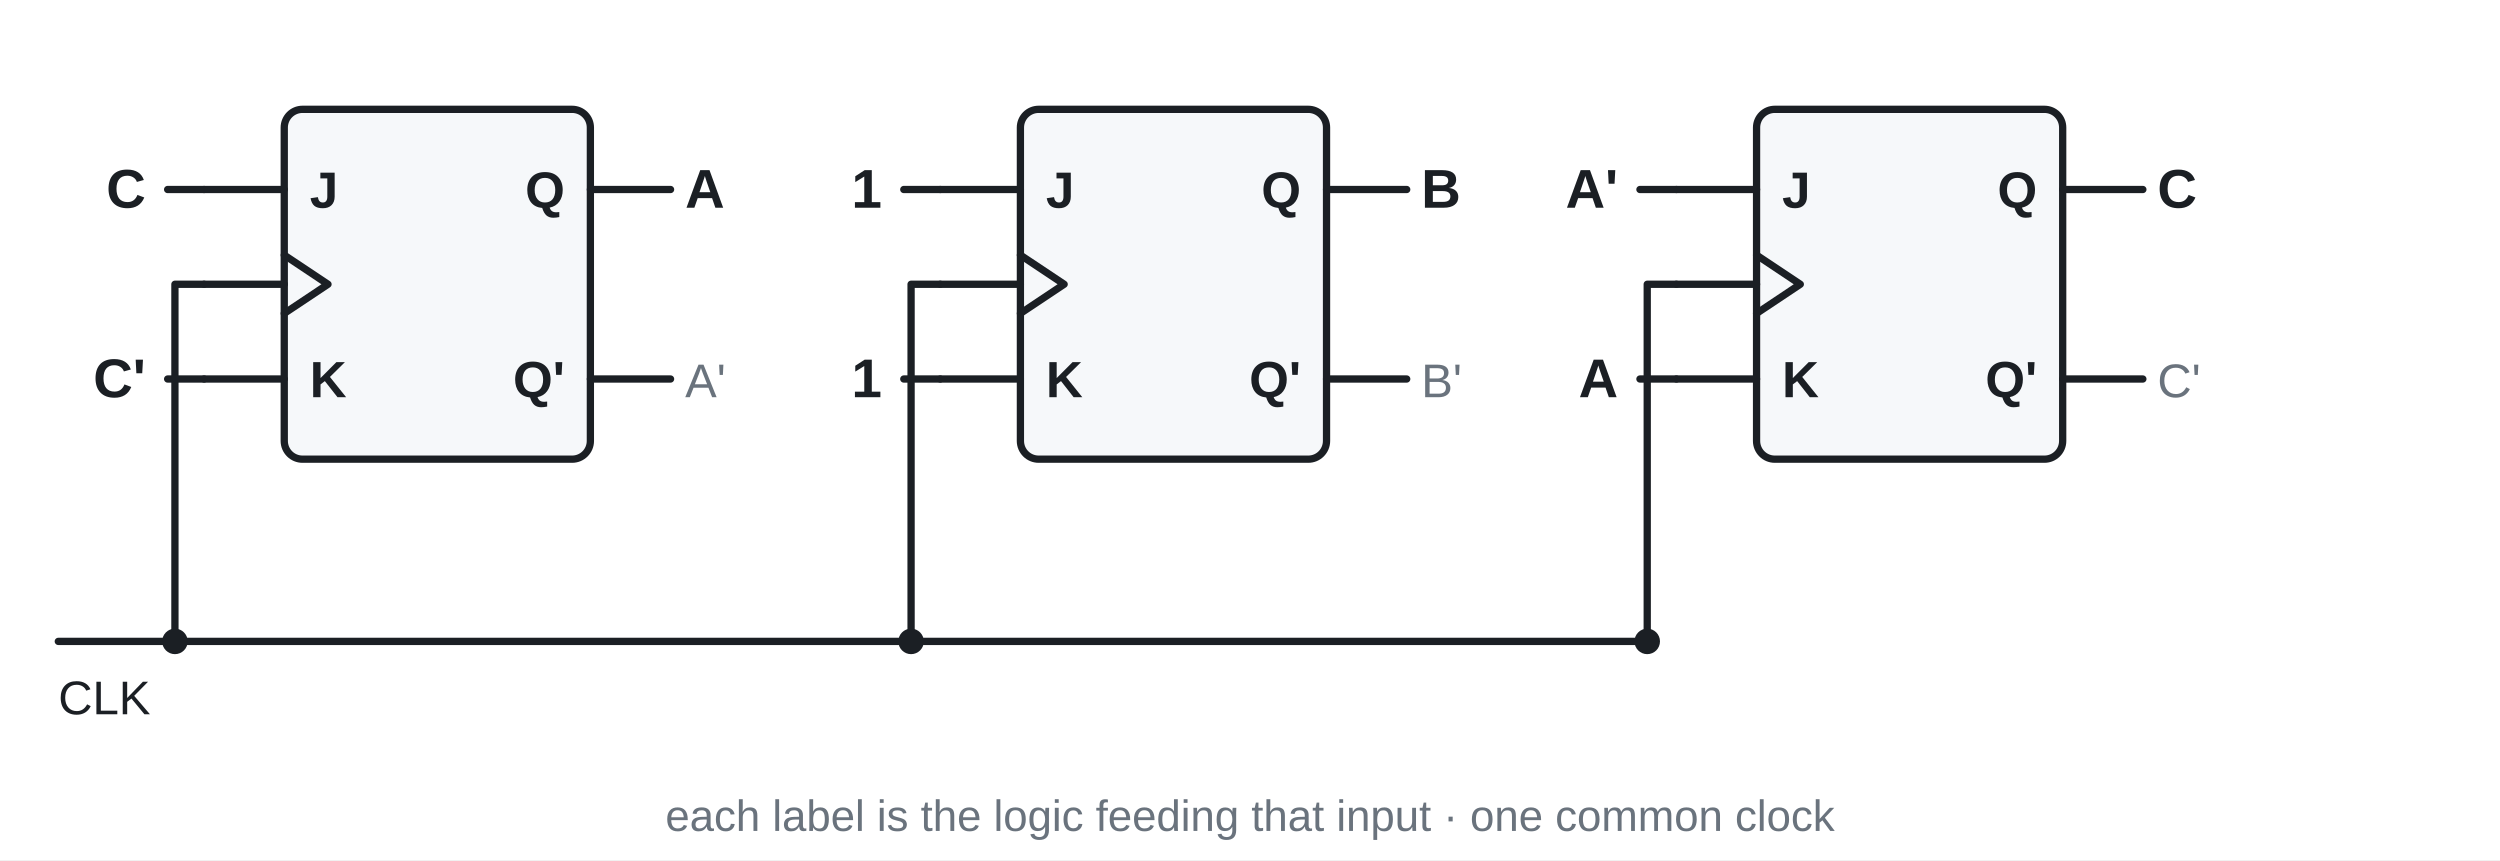
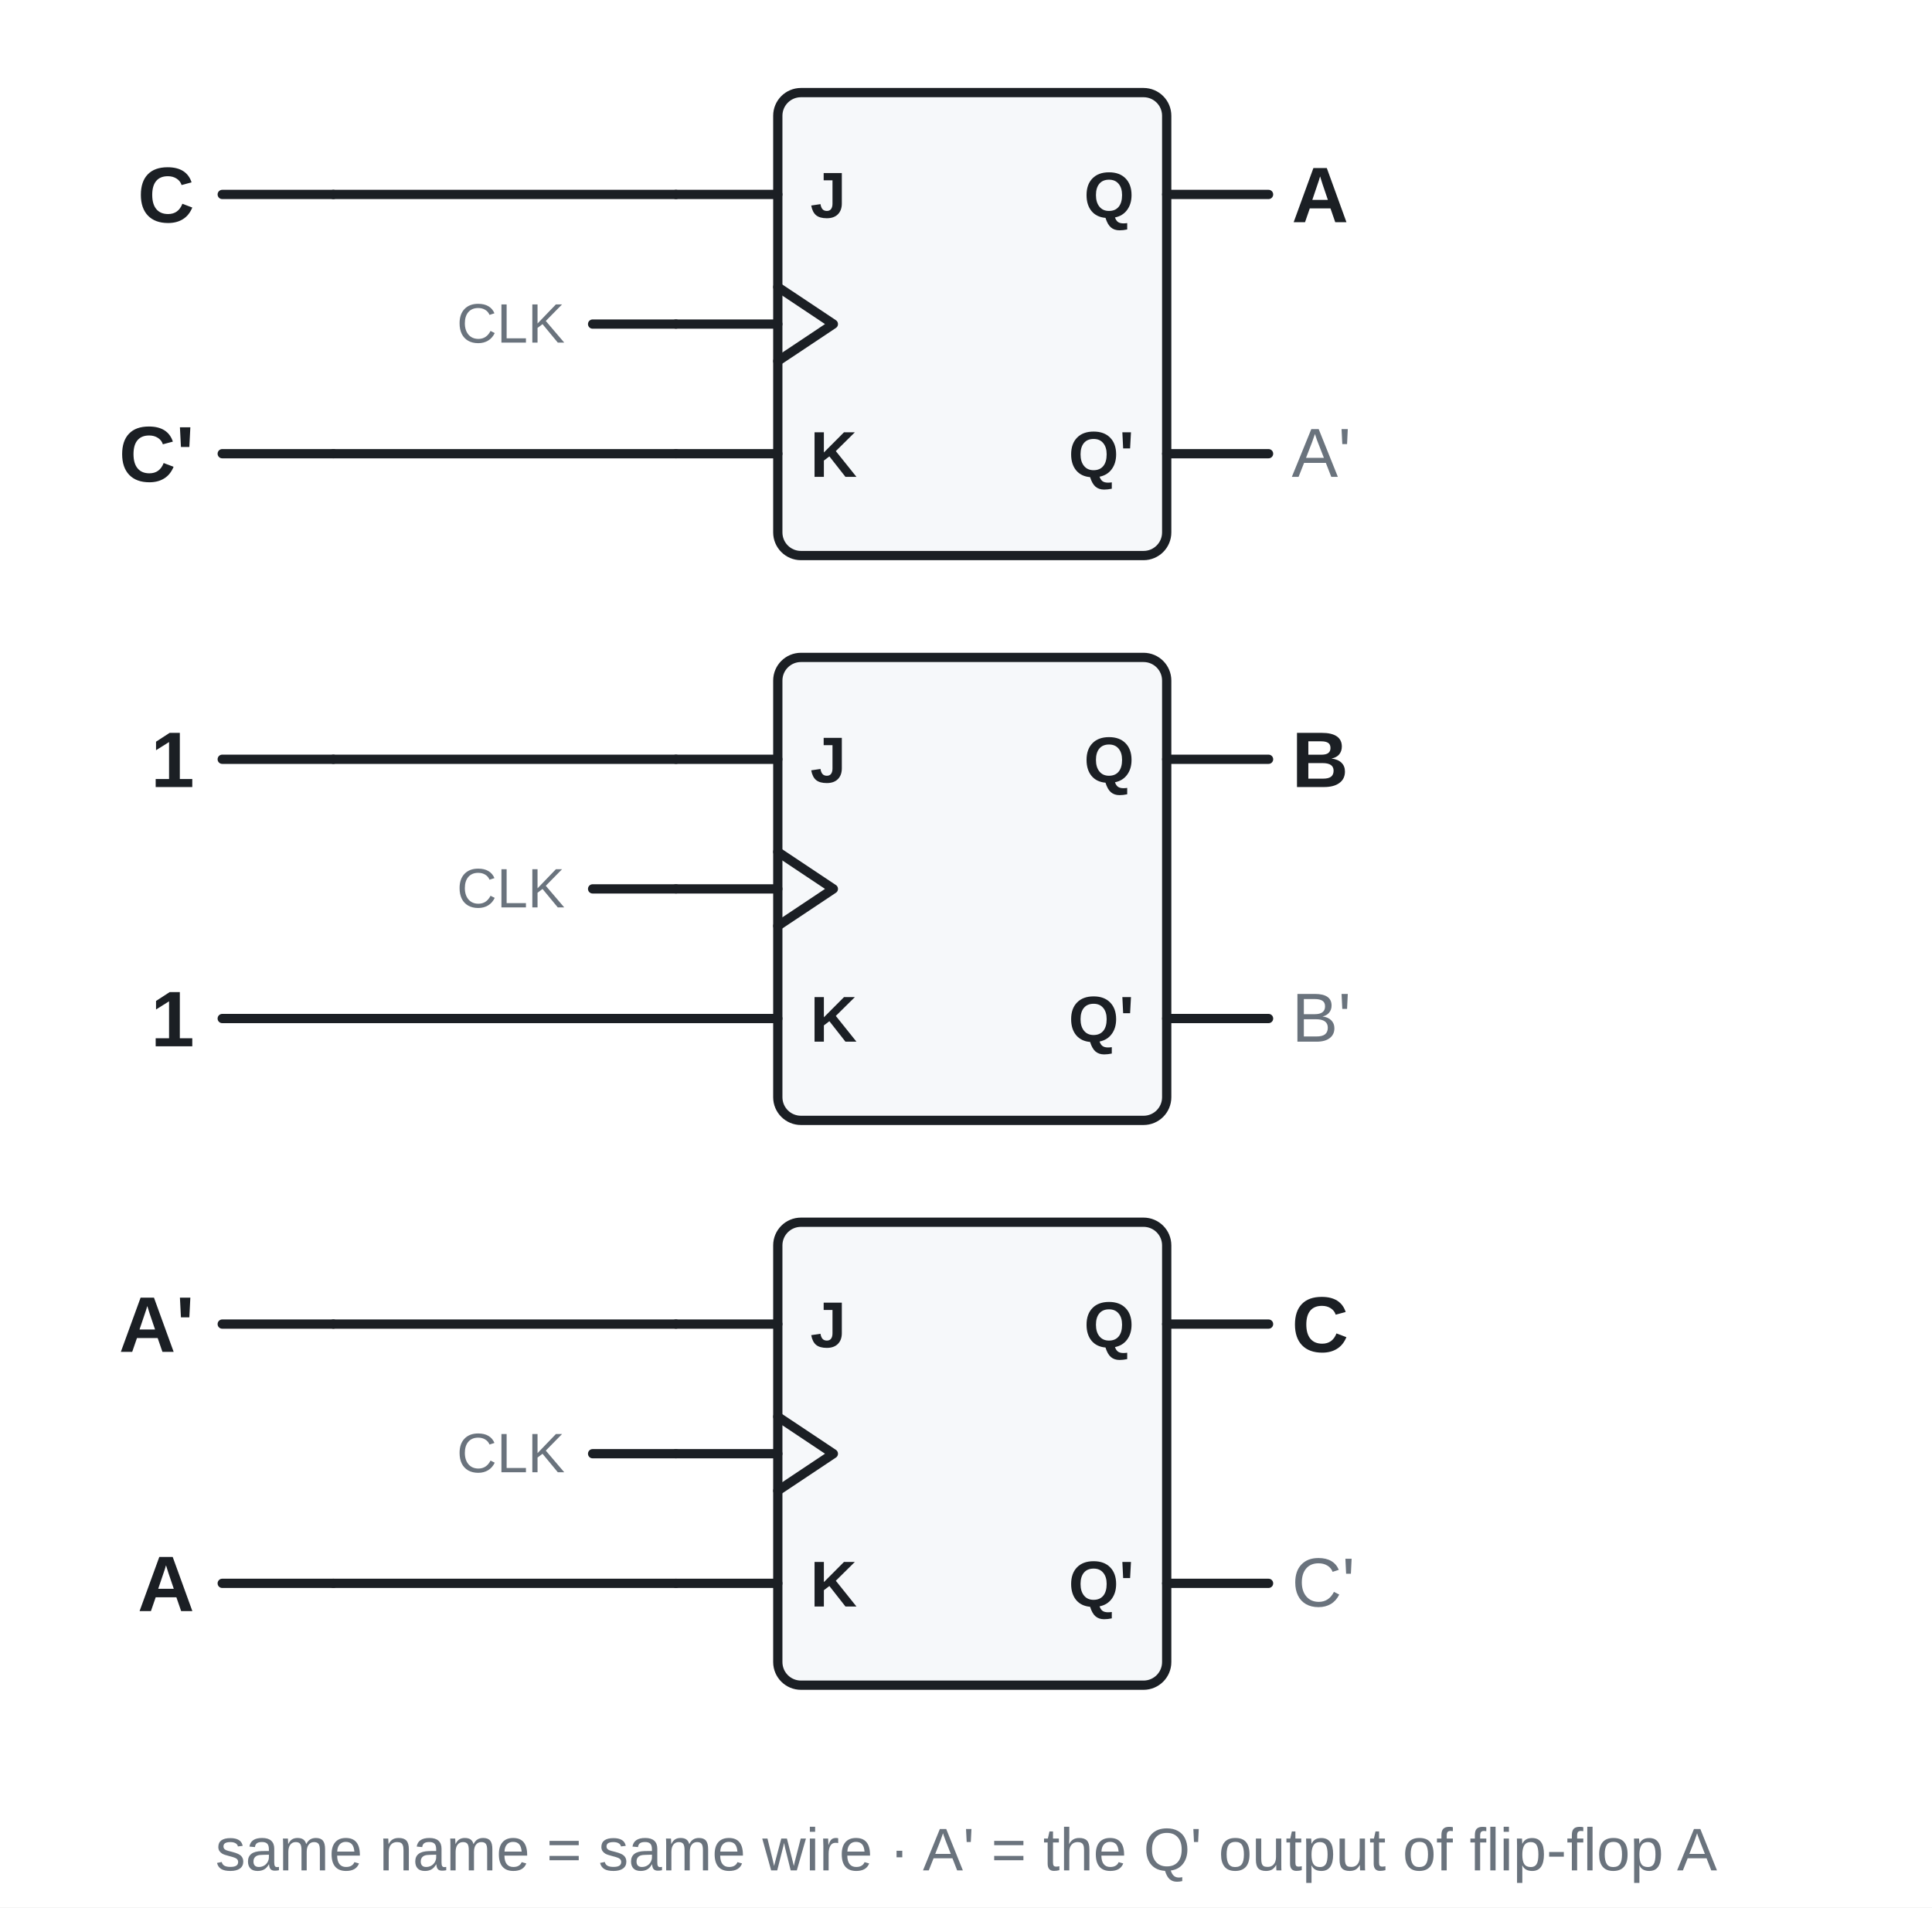
- <svg xmlns="http://www.w3.org/2000/svg" viewBox="0 0 686 236" width="686" height="236" font-family="Atkinson Hyperlegible, Verdana, Arial, sans-serif" role="img">
+ <svg xmlns="http://www.w3.org/2000/svg" viewBox="0 0 417.3 412" width="417.3" height="412" font-family="Atkinson Hyperlegible, Verdana, Arial, sans-serif" role="img">
  <rect width="100%" height="100%" fill="#ffffff" />
-   <rect x="78.0" y="30.0" width="84.0" height="96.0" rx="5" fill="#f6f8fa" stroke="#1b1f24" stroke-width="2" />
-   <polyline points="56.0,52.0 78.0,52.0" fill="none" stroke="#1b1f24" stroke-width="2" stroke-linejoin="round" stroke-linecap="round" />
-   <text x="85.0" y="57.0" font-size="14" text-anchor="start" fill="#1b1f24" font-weight="bold">J</text>
-   <polyline points="56.0,104.0 78.0,104.0" fill="none" stroke="#1b1f24" stroke-width="2" stroke-linejoin="round" stroke-linecap="round" />
-   <text x="85.0" y="109.0" font-size="14" text-anchor="start" fill="#1b1f24" font-weight="bold">K</text>
-   <polyline points="78.0,70.0 90.0,78.0 78.0,86.0" fill="none" stroke="#1b1f24" stroke-width="2" stroke-linejoin="round" stroke-linecap="round" />
-   <polyline points="56.0,78.0 78.0,78.0" fill="none" stroke="#1b1f24" stroke-width="2" stroke-linejoin="round" stroke-linecap="round" />
-   <polyline points="162.0,52.0 184.0,52.0" fill="none" stroke="#1b1f24" stroke-width="2" stroke-linejoin="round" stroke-linecap="round" />
-   <text x="155.0" y="57.0" font-size="14" text-anchor="end" fill="#1b1f24" font-weight="bold">Q</text>
-   <polyline points="162.0,104.0 184.0,104.0" fill="none" stroke="#1b1f24" stroke-width="2" stroke-linejoin="round" stroke-linecap="round" />
-   <text x="155.0" y="109.0" font-size="14" text-anchor="end" fill="#1b1f24" font-weight="bold">Q'</text>
-   <polyline points="46.0,52.0 56.0,52.0" fill="none" stroke="#1b1f24" stroke-width="2" stroke-linejoin="round" stroke-linecap="round" />
-   <text x="40.0" y="57.0" font-size="15" text-anchor="end" fill="#1b1f24" font-weight="bold">C</text>
-   <polyline points="46.0,104.0 56.0,104.0" fill="none" stroke="#1b1f24" stroke-width="2" stroke-linejoin="round" stroke-linecap="round" />
-   <text x="40.0" y="109.0" font-size="15" text-anchor="end" fill="#1b1f24" font-weight="bold">C'</text>
-   <text x="188.0" y="57.0" font-size="15" text-anchor="start" fill="#1b1f24" font-weight="bold">A</text>
-   <text x="188.0" y="109.0" font-size="13" text-anchor="start" fill="#6a737d" font-weight="normal">A'</text>
-   <rect x="280.0" y="30.0" width="84.0" height="96.0" rx="5" fill="#f6f8fa" stroke="#1b1f24" stroke-width="2" />
-   <polyline points="258.0,52.0 280.0,52.0" fill="none" stroke="#1b1f24" stroke-width="2" stroke-linejoin="round" stroke-linecap="round" />
-   <text x="287.0" y="57.0" font-size="14" text-anchor="start" fill="#1b1f24" font-weight="bold">J</text>
-   <polyline points="258.0,104.0 280.0,104.0" fill="none" stroke="#1b1f24" stroke-width="2" stroke-linejoin="round" stroke-linecap="round" />
-   <text x="287.0" y="109.0" font-size="14" text-anchor="start" fill="#1b1f24" font-weight="bold">K</text>
-   <polyline points="280.0,70.0 292.0,78.0 280.0,86.0" fill="none" stroke="#1b1f24" stroke-width="2" stroke-linejoin="round" stroke-linecap="round" />
-   <polyline points="258.0,78.0 280.0,78.0" fill="none" stroke="#1b1f24" stroke-width="2" stroke-linejoin="round" stroke-linecap="round" />
-   <polyline points="364.0,52.0 386.0,52.0" fill="none" stroke="#1b1f24" stroke-width="2" stroke-linejoin="round" stroke-linecap="round" />
-   <text x="357.0" y="57.0" font-size="14" text-anchor="end" fill="#1b1f24" font-weight="bold">Q</text>
-   <polyline points="364.0,104.0 386.0,104.0" fill="none" stroke="#1b1f24" stroke-width="2" stroke-linejoin="round" stroke-linecap="round" />
-   <text x="357.0" y="109.0" font-size="14" text-anchor="end" fill="#1b1f24" font-weight="bold">Q'</text>
-   <polyline points="248.0,52.0 258.0,52.0" fill="none" stroke="#1b1f24" stroke-width="2" stroke-linejoin="round" stroke-linecap="round" />
-   <text x="242.0" y="57.0" font-size="15" text-anchor="end" fill="#1b1f24" font-weight="bold">1</text>
-   <polyline points="248.0,104.0 258.0,104.0" fill="none" stroke="#1b1f24" stroke-width="2" stroke-linejoin="round" stroke-linecap="round" />
-   <text x="242.0" y="109.0" font-size="15" text-anchor="end" fill="#1b1f24" font-weight="bold">1</text>
-   <text x="390.0" y="57.0" font-size="15" text-anchor="start" fill="#1b1f24" font-weight="bold">B</text>
-   <text x="390.0" y="109.0" font-size="13" text-anchor="start" fill="#6a737d" font-weight="normal">B'</text>
-   <rect x="482.0" y="30.0" width="84.0" height="96.0" rx="5" fill="#f6f8fa" stroke="#1b1f24" stroke-width="2" />
-   <polyline points="460.0,52.0 482.0,52.0" fill="none" stroke="#1b1f24" stroke-width="2" stroke-linejoin="round" stroke-linecap="round" />
-   <text x="489.0" y="57.0" font-size="14" text-anchor="start" fill="#1b1f24" font-weight="bold">J</text>
-   <polyline points="460.0,104.0 482.0,104.0" fill="none" stroke="#1b1f24" stroke-width="2" stroke-linejoin="round" stroke-linecap="round" />
-   <text x="489.0" y="109.0" font-size="14" text-anchor="start" fill="#1b1f24" font-weight="bold">K</text>
-   <polyline points="482.0,70.0 494.0,78.0 482.0,86.0" fill="none" stroke="#1b1f24" stroke-width="2" stroke-linejoin="round" stroke-linecap="round" />
-   <polyline points="460.0,78.0 482.0,78.0" fill="none" stroke="#1b1f24" stroke-width="2" stroke-linejoin="round" stroke-linecap="round" />
-   <polyline points="566.0,52.0 588.0,52.0" fill="none" stroke="#1b1f24" stroke-width="2" stroke-linejoin="round" stroke-linecap="round" />
-   <text x="559.0" y="57.0" font-size="14" text-anchor="end" fill="#1b1f24" font-weight="bold">Q</text>
-   <polyline points="566.0,104.0 588.0,104.0" fill="none" stroke="#1b1f24" stroke-width="2" stroke-linejoin="round" stroke-linecap="round" />
-   <text x="559.0" y="109.0" font-size="14" text-anchor="end" fill="#1b1f24" font-weight="bold">Q'</text>
-   <polyline points="450.0,52.0 460.0,52.0" fill="none" stroke="#1b1f24" stroke-width="2" stroke-linejoin="round" stroke-linecap="round" />
-   <text x="444.0" y="57.0" font-size="15" text-anchor="end" fill="#1b1f24" font-weight="bold">A'</text>
-   <polyline points="450.0,104.0 460.0,104.0" fill="none" stroke="#1b1f24" stroke-width="2" stroke-linejoin="round" stroke-linecap="round" />
-   <text x="444.0" y="109.0" font-size="15" text-anchor="end" fill="#1b1f24" font-weight="bold">A</text>
-   <text x="592.0" y="57.0" font-size="15" text-anchor="start" fill="#1b1f24" font-weight="bold">C</text>
-   <text x="592.0" y="109.0" font-size="13" text-anchor="start" fill="#6a737d" font-weight="normal">C'</text>
-   <polyline points="16.0,176.0 452.0,176.0" fill="none" stroke="#1b1f24" stroke-width="2" stroke-linejoin="round" stroke-linecap="round" />
-   <text x="16.0" y="196.0" font-size="13" text-anchor="start" fill="#1b1f24" font-weight="normal">CLK</text>
-   <polyline points="48.0,176.0 48.0,78.0 56.0,78.0" fill="none" stroke="#1b1f24" stroke-width="2" stroke-linejoin="round" stroke-linecap="round" />
-   <circle cx="48.0" cy="176.0" r="3.5" fill="#1b1f24" />
-   <polyline points="250.0,176.0 250.0,78.0 258.0,78.0" fill="none" stroke="#1b1f24" stroke-width="2" stroke-linejoin="round" stroke-linecap="round" />
-   <circle cx="250.0" cy="176.0" r="3.5" fill="#1b1f24" />
-   <polyline points="452.0,176.0 452.0,78.0 460.0,78.0" fill="none" stroke="#1b1f24" stroke-width="2" stroke-linejoin="round" stroke-linecap="round" />
-   <circle cx="452.0" cy="176.0" r="3.5" fill="#1b1f24" />
-   <text x="343.0" y="228.0" font-size="12" text-anchor="middle" fill="#6a737d" font-weight="normal">each label is the logic feeding that input · one common clock</text>
+   <rect x="168.0" y="20.0" width="84.0" height="100.0" rx="5" fill="#f6f8fa" stroke="#1b1f24" stroke-width="2" />
+   <polyline points="146.0,42.0 168.0,42.0" fill="none" stroke="#1b1f24" stroke-width="2" stroke-linejoin="round" stroke-linecap="round" />
+   <text x="175.0" y="47.0" font-size="14" text-anchor="start" fill="#1b1f24" font-weight="bold">J</text>
+   <polyline points="146.0,98.0 168.0,98.0" fill="none" stroke="#1b1f24" stroke-width="2" stroke-linejoin="round" stroke-linecap="round" />
+   <text x="175.0" y="103.0" font-size="14" text-anchor="start" fill="#1b1f24" font-weight="bold">K</text>
+   <polyline points="168.0,62.0 180.0,70.0 168.0,78.0" fill="none" stroke="#1b1f24" stroke-width="2" stroke-linejoin="round" stroke-linecap="round" />
+   <polyline points="146.0,70.0 168.0,70.0" fill="none" stroke="#1b1f24" stroke-width="2" stroke-linejoin="round" stroke-linecap="round" />
+   <polyline points="252.0,42.0 274.0,42.0" fill="none" stroke="#1b1f24" stroke-width="2" stroke-linejoin="round" stroke-linecap="round" />
+   <text x="245.0" y="47.0" font-size="14" text-anchor="end" fill="#1b1f24" font-weight="bold">Q</text>
+   <polyline points="252.0,98.0 274.0,98.0" fill="none" stroke="#1b1f24" stroke-width="2" stroke-linejoin="round" stroke-linecap="round" />
+   <text x="245.0" y="103.0" font-size="14" text-anchor="end" fill="#1b1f24" font-weight="bold">Q'</text>
+   <polyline points="48.0,42.0 72.0,42.0" fill="none" stroke="#1b1f24" stroke-width="2" stroke-linejoin="round" stroke-linecap="round" />
+   <text x="42.0" y="48.0" font-size="17" text-anchor="end" fill="#1b1f24" font-weight="bold">C</text>
+   <polyline points="72.0,42.0 146.0,42.0" fill="none" stroke="#1b1f24" stroke-width="2" stroke-linejoin="round" stroke-linecap="round" />
+   <polyline points="48.0,98.0 72.0,98.0" fill="none" stroke="#1b1f24" stroke-width="2" stroke-linejoin="round" stroke-linecap="round" />
+   <text x="42.0" y="104.0" font-size="17" text-anchor="end" fill="#1b1f24" font-weight="bold">C'</text>
+   <polyline points="72.0,98.0 146.0,98.0" fill="none" stroke="#1b1f24" stroke-width="2" stroke-linejoin="round" stroke-linecap="round" />
+   <polyline points="128.0,70.0 146.0,70.0" fill="none" stroke="#1b1f24" stroke-width="2" stroke-linejoin="round" stroke-linecap="round" />
+   <text x="122.0" y="74.0" font-size="12" text-anchor="end" fill="#6a737d" font-weight="normal">CLK</text>
+   <text x="279.0" y="48.0" font-size="17" text-anchor="start" fill="#1b1f24" font-weight="bold">A</text>
+   <text x="279.0" y="103.0" font-size="15" text-anchor="start" fill="#6a737d" font-weight="normal">A'</text>
+   <rect x="168.0" y="142.0" width="84.0" height="100.0" rx="5" fill="#f6f8fa" stroke="#1b1f24" stroke-width="2" />
+   <polyline points="146.0,164.0 168.0,164.0" fill="none" stroke="#1b1f24" stroke-width="2" stroke-linejoin="round" stroke-linecap="round" />
+   <text x="175.0" y="169.0" font-size="14" text-anchor="start" fill="#1b1f24" font-weight="bold">J</text>
+   <polyline points="146.0,220.0 168.0,220.0" fill="none" stroke="#1b1f24" stroke-width="2" stroke-linejoin="round" stroke-linecap="round" />
+   <text x="175.0" y="225.0" font-size="14" text-anchor="start" fill="#1b1f24" font-weight="bold">K</text>
+   <polyline points="168.0,184.0 180.0,192.0 168.0,200.0" fill="none" stroke="#1b1f24" stroke-width="2" stroke-linejoin="round" stroke-linecap="round" />
+   <polyline points="146.0,192.0 168.0,192.0" fill="none" stroke="#1b1f24" stroke-width="2" stroke-linejoin="round" stroke-linecap="round" />
+   <polyline points="252.0,164.0 274.0,164.0" fill="none" stroke="#1b1f24" stroke-width="2" stroke-linejoin="round" stroke-linecap="round" />
+   <text x="245.0" y="169.0" font-size="14" text-anchor="end" fill="#1b1f24" font-weight="bold">Q</text>
+   <polyline points="252.0,220.0 274.0,220.0" fill="none" stroke="#1b1f24" stroke-width="2" stroke-linejoin="round" stroke-linecap="round" />
+   <text x="245.0" y="225.0" font-size="14" text-anchor="end" fill="#1b1f24" font-weight="bold">Q'</text>
+   <polyline points="48.0,164.0 72.0,164.0" fill="none" stroke="#1b1f24" stroke-width="2" stroke-linejoin="round" stroke-linecap="round" />
+   <text x="42.0" y="170.0" font-size="17" text-anchor="end" fill="#1b1f24" font-weight="bold">1</text>
+   <polyline points="72.0,164.0 146.0,164.0" fill="none" stroke="#1b1f24" stroke-width="2" stroke-linejoin="round" stroke-linecap="round" />
+   <polyline points="48.0,220.0 72.0,220.0" fill="none" stroke="#1b1f24" stroke-width="2" stroke-linejoin="round" stroke-linecap="round" />
+   <text x="42.0" y="226.0" font-size="17" text-anchor="end" fill="#1b1f24" font-weight="bold">1</text>
+   <polyline points="72.0,220.0 146.0,220.0" fill="none" stroke="#1b1f24" stroke-width="2" stroke-linejoin="round" stroke-linecap="round" />
+   <polyline points="128.0,192.0 146.0,192.0" fill="none" stroke="#1b1f24" stroke-width="2" stroke-linejoin="round" stroke-linecap="round" />
+   <text x="122.0" y="196.0" font-size="12" text-anchor="end" fill="#6a737d" font-weight="normal">CLK</text>
+   <text x="279.0" y="170.0" font-size="17" text-anchor="start" fill="#1b1f24" font-weight="bold">B</text>
+   <text x="279.0" y="225.0" font-size="15" text-anchor="start" fill="#6a737d" font-weight="normal">B'</text>
+   <rect x="168.0" y="264.0" width="84.0" height="100.0" rx="5" fill="#f6f8fa" stroke="#1b1f24" stroke-width="2" />
+   <polyline points="146.0,286.0 168.0,286.0" fill="none" stroke="#1b1f24" stroke-width="2" stroke-linejoin="round" stroke-linecap="round" />
+   <text x="175.0" y="291.0" font-size="14" text-anchor="start" fill="#1b1f24" font-weight="bold">J</text>
+   <polyline points="146.0,342.0 168.0,342.0" fill="none" stroke="#1b1f24" stroke-width="2" stroke-linejoin="round" stroke-linecap="round" />
+   <text x="175.0" y="347.0" font-size="14" text-anchor="start" fill="#1b1f24" font-weight="bold">K</text>
+   <polyline points="168.0,306.0 180.0,314.0 168.0,322.0" fill="none" stroke="#1b1f24" stroke-width="2" stroke-linejoin="round" stroke-linecap="round" />
+   <polyline points="146.0,314.0 168.0,314.0" fill="none" stroke="#1b1f24" stroke-width="2" stroke-linejoin="round" stroke-linecap="round" />
+   <polyline points="252.0,286.0 274.0,286.0" fill="none" stroke="#1b1f24" stroke-width="2" stroke-linejoin="round" stroke-linecap="round" />
+   <text x="245.0" y="291.0" font-size="14" text-anchor="end" fill="#1b1f24" font-weight="bold">Q</text>
+   <polyline points="252.0,342.0 274.0,342.0" fill="none" stroke="#1b1f24" stroke-width="2" stroke-linejoin="round" stroke-linecap="round" />
+   <text x="245.0" y="347.0" font-size="14" text-anchor="end" fill="#1b1f24" font-weight="bold">Q'</text>
+   <polyline points="48.0,286.0 72.0,286.0" fill="none" stroke="#1b1f24" stroke-width="2" stroke-linejoin="round" stroke-linecap="round" />
+   <text x="42.0" y="292.0" font-size="17" text-anchor="end" fill="#1b1f24" font-weight="bold">A'</text>
+   <polyline points="72.0,286.0 146.0,286.0" fill="none" stroke="#1b1f24" stroke-width="2" stroke-linejoin="round" stroke-linecap="round" />
+   <polyline points="48.0,342.0 72.0,342.0" fill="none" stroke="#1b1f24" stroke-width="2" stroke-linejoin="round" stroke-linecap="round" />
+   <text x="42.0" y="348.0" font-size="17" text-anchor="end" fill="#1b1f24" font-weight="bold">A</text>
+   <polyline points="72.0,342.0 146.0,342.0" fill="none" stroke="#1b1f24" stroke-width="2" stroke-linejoin="round" stroke-linecap="round" />
+   <polyline points="128.0,314.0 146.0,314.0" fill="none" stroke="#1b1f24" stroke-width="2" stroke-linejoin="round" stroke-linecap="round" />
+   <text x="122.0" y="318.0" font-size="12" text-anchor="end" fill="#6a737d" font-weight="normal">CLK</text>
+   <text x="279.0" y="292.0" font-size="17" text-anchor="start" fill="#1b1f24" font-weight="bold">C</text>
+   <text x="279.0" y="347.0" font-size="15" text-anchor="start" fill="#6a737d" font-weight="normal">C'</text>
+   <text x="208.7" y="404.0" font-size="13" text-anchor="middle" fill="#6a737d" font-weight="normal">same name = same wire · A' = the Q' output of flip-flop A</text>
</svg>
